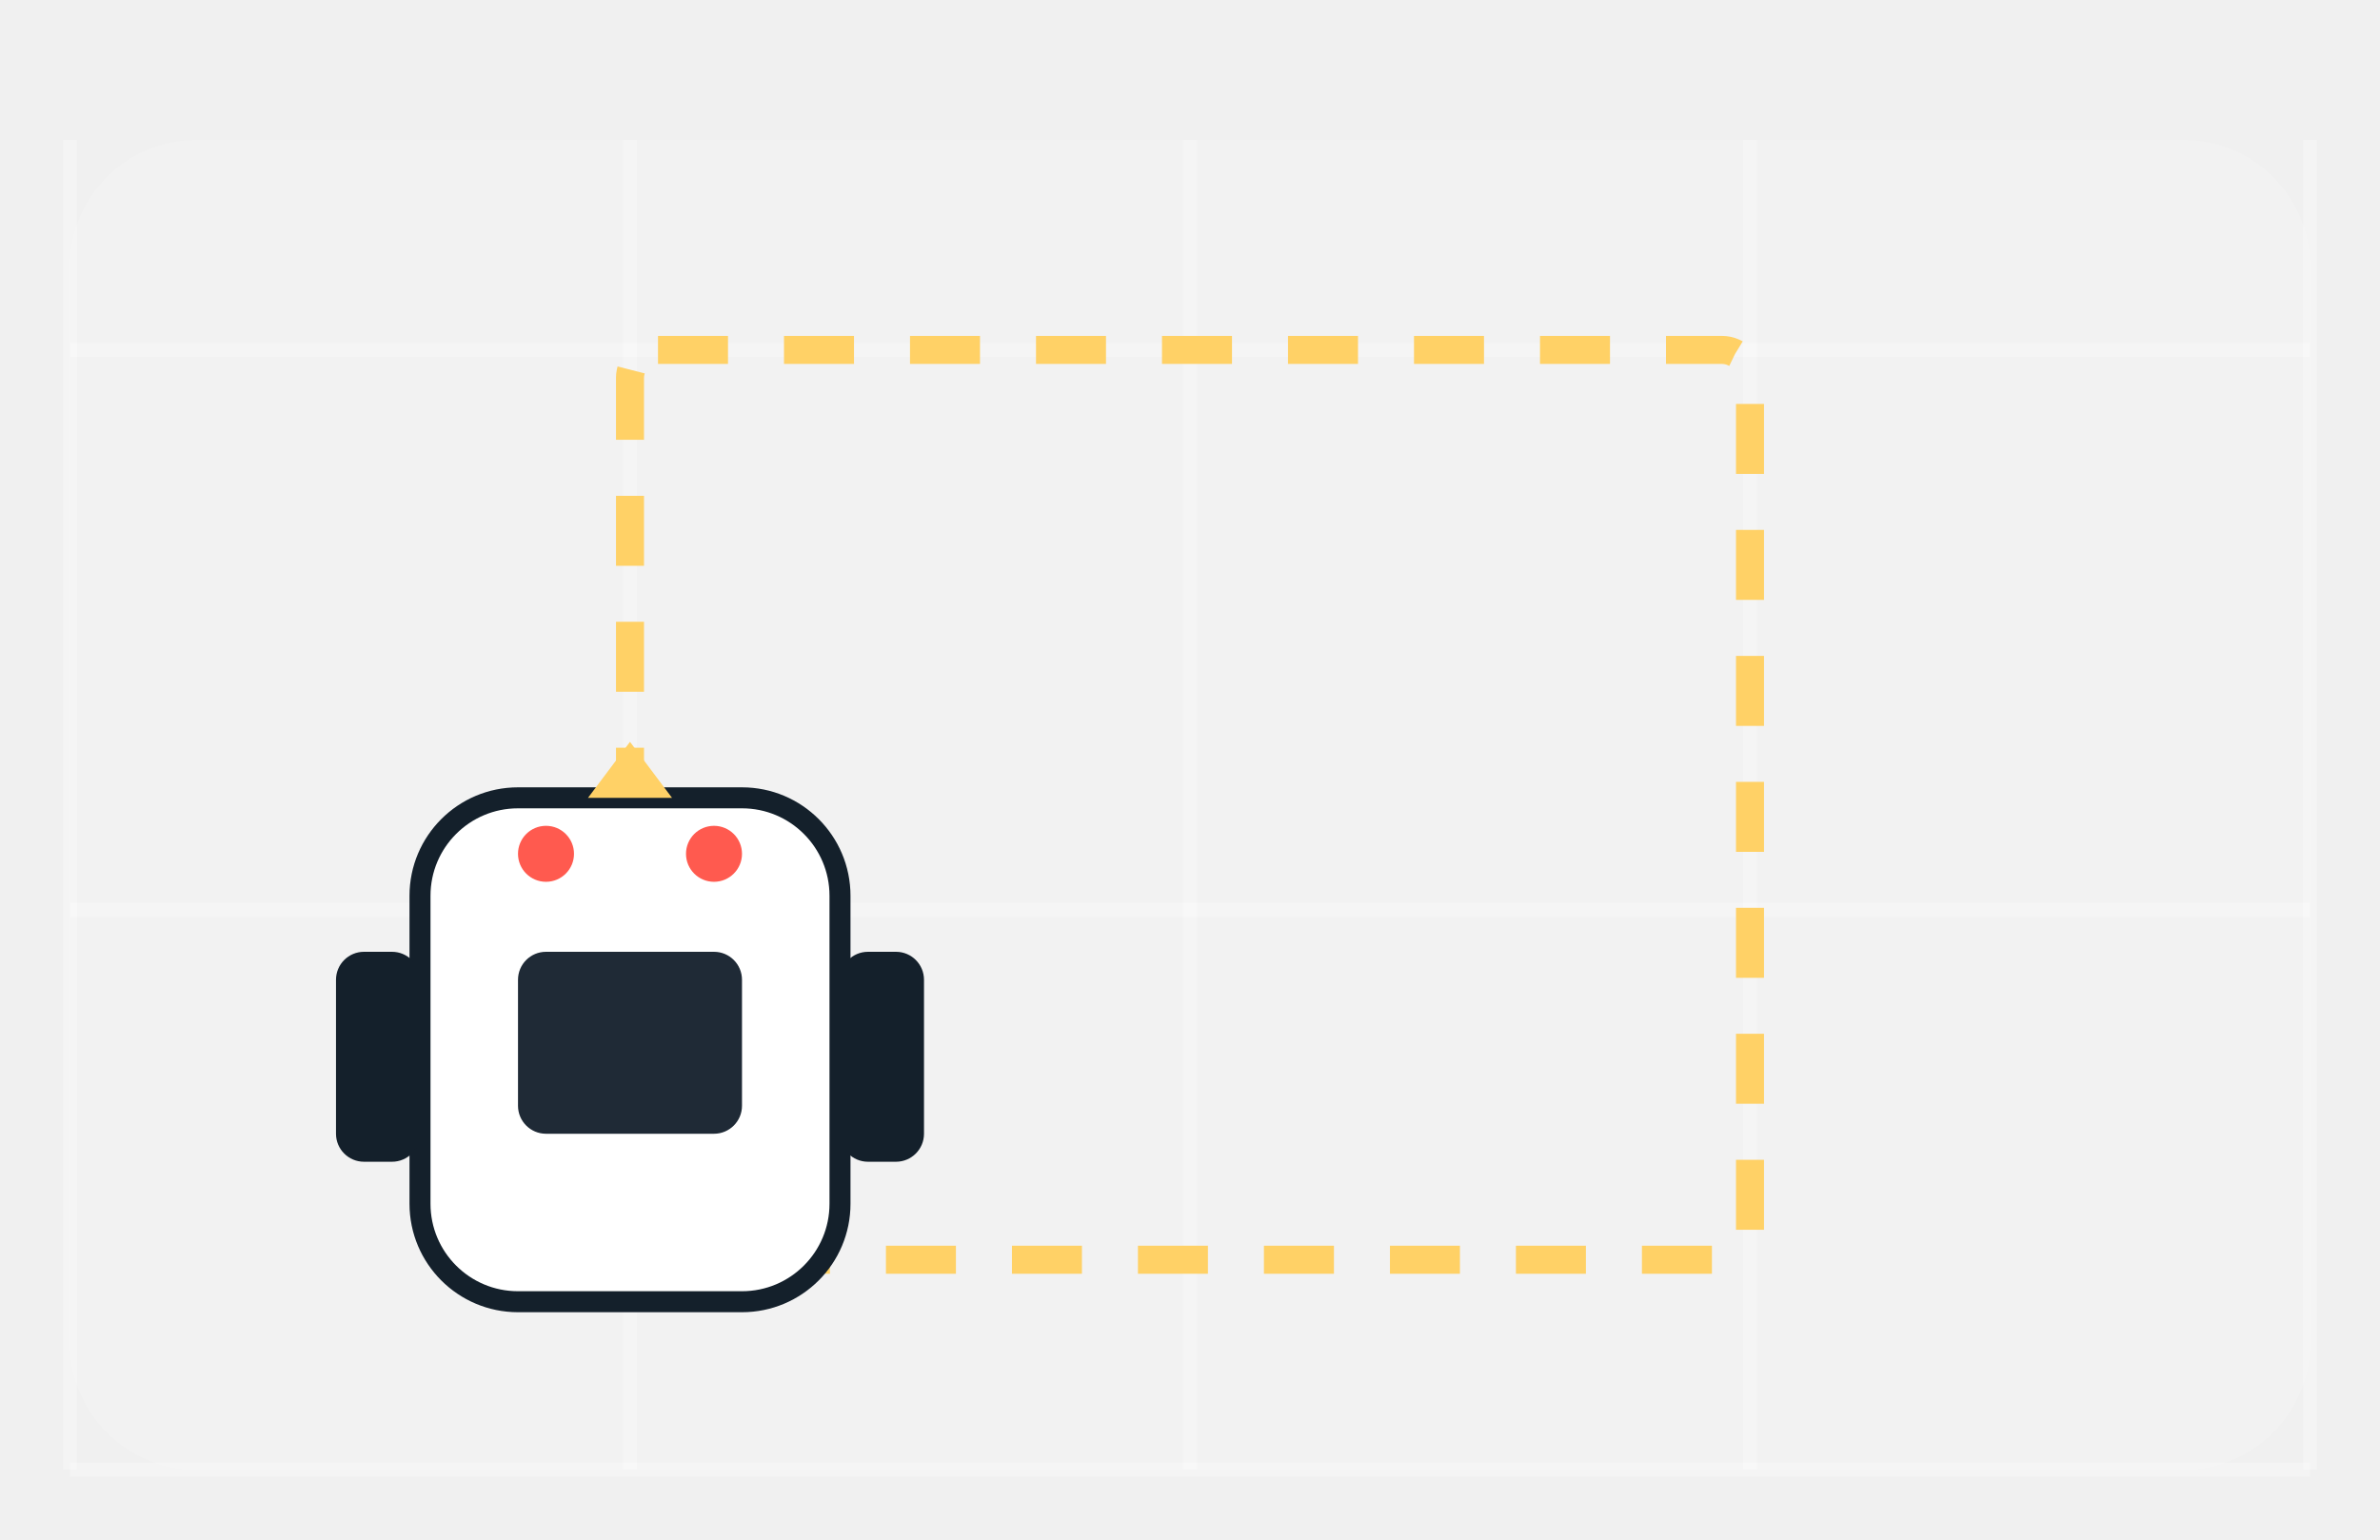
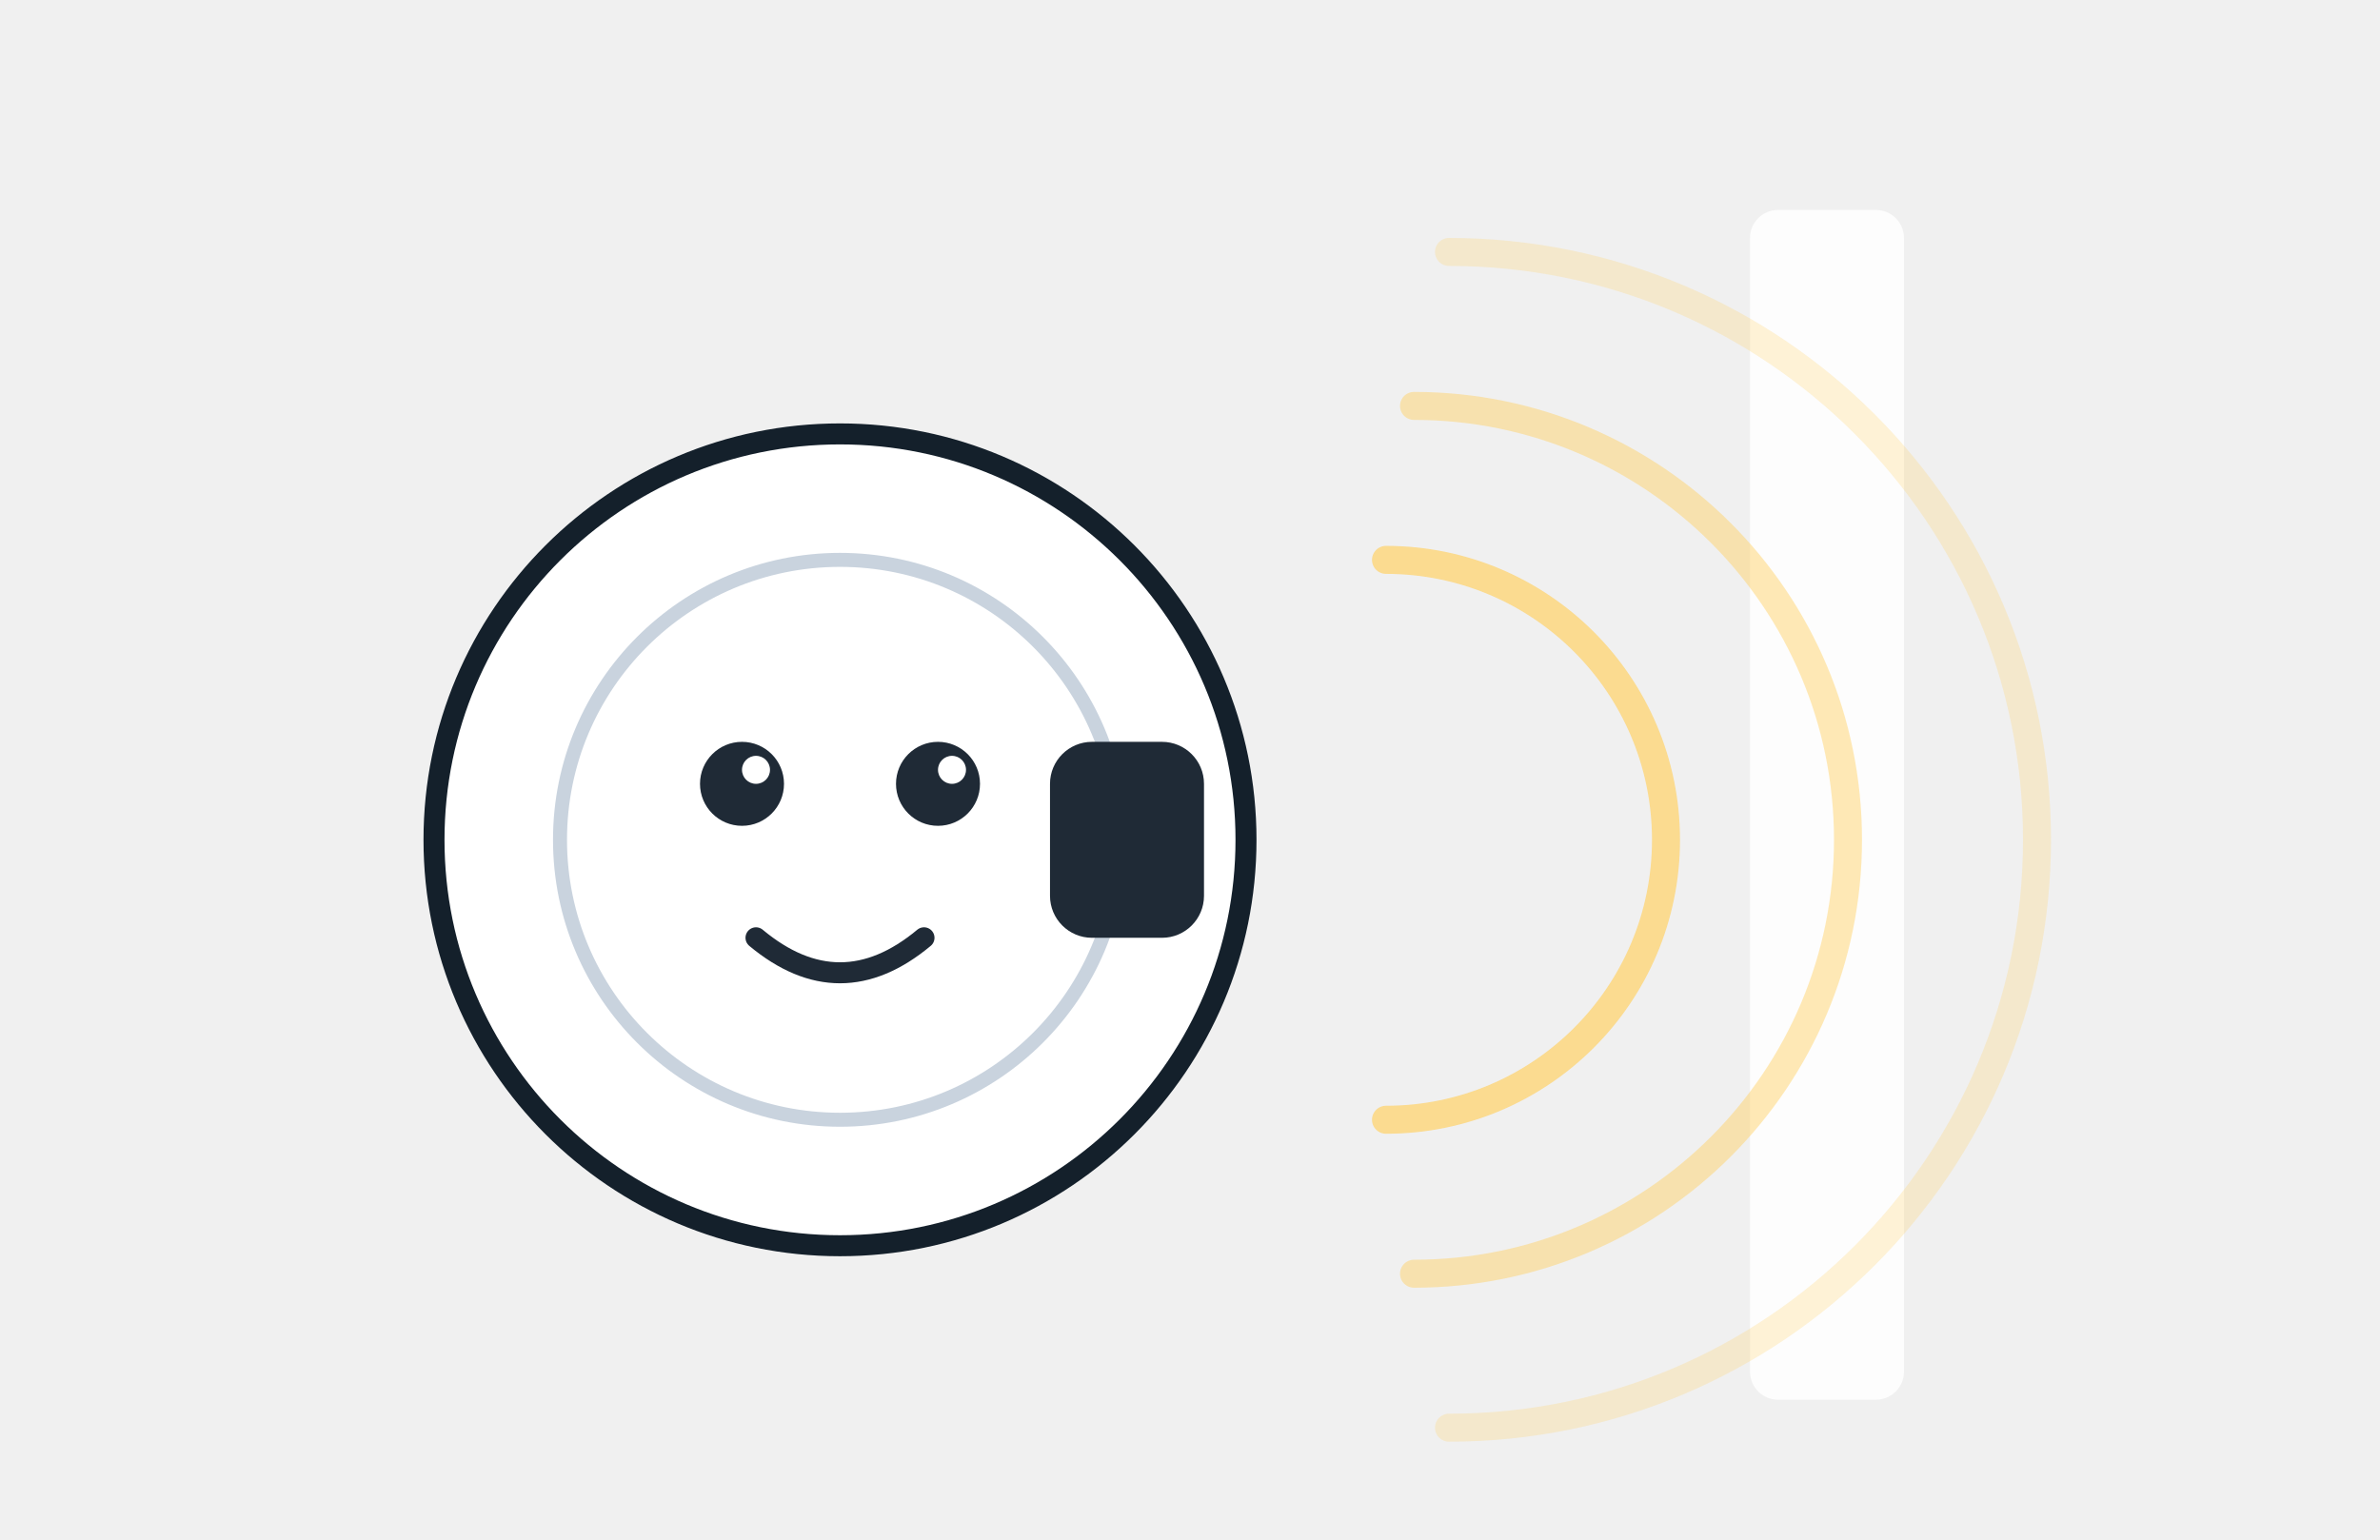
<svg xmlns="http://www.w3.org/2000/svg" viewBox="0 0 340 220" role="img" aria-label="">
-   <rect x="10" y="20" width="320" height="190" rx="18" fill="#ffffff" opacity=".12" />
-   <line x1="10" y1="20" x2="10" y2="210" stroke="#fff" stroke-opacity=".25" stroke-width="2" />
-   <line x1="90" y1="20" x2="90" y2="210" stroke="#fff" stroke-opacity=".25" stroke-width="2" />
-   <line x1="170" y1="20" x2="170" y2="210" stroke="#fff" stroke-opacity=".25" stroke-width="2" />
-   <line x1="250" y1="20" x2="250" y2="210" stroke="#fff" stroke-opacity=".25" stroke-width="2" />
-   <line x1="330" y1="20" x2="330" y2="210" stroke="#fff" stroke-opacity=".25" stroke-width="2" />
-   <line x1="10" y1="50" x2="330" y2="50" stroke="#fff" stroke-opacity=".25" stroke-width="2" />
-   <line x1="10" y1="130" x2="330" y2="130" stroke="#fff" stroke-opacity=".25" stroke-width="2" />
-   <line x1="10" y1="210" x2="330" y2="210" stroke="#fff" stroke-opacity=".25" stroke-width="2" />
-   <rect x="90" y="50" width="160" height="130" fill="none" stroke="#ffd166" stroke-width="4" stroke-dasharray="10 8" rx="4" />
-   <g transform="translate(90 150) rotate(0)">
-     <rect x="-30" y="-36" width="60" height="72" rx="14" fill="#fff" stroke="#14202b" stroke-width="3" />
-     <rect x="-42" y="-14" width="12" height="30" rx="4" fill="#14202b" />
-     <rect x="30" y="-14" width="12" height="30" rx="4" fill="#14202b" />
-     <rect x="-16" y="-14" width="32" height="26" rx="4" fill="#1f2a36" />
-     <circle cx="-12" cy="-28" r="4" fill="#ff5a4f" />
-     <circle cx="12" cy="-28" r="4" fill="#ff5a4f" />
-     <path d="M0 -44 l-6 8 h12 z" fill="#ffd166" />
+   <rect x="250" y="30" width="22" height="170" rx="4" fill="#fff" fill-opacity=".85" />
+   <path d="M158 80 A40 40 0 0 1 158 160" transform="translate(40 0)" fill="none" stroke="#ffd166" stroke-width="4" stroke-linecap="round" opacity="0.70" />
+   <path d="M162 58 A62 62 0 0 1 162 182" transform="translate(40 0)" fill="none" stroke="#ffd166" stroke-width="4" stroke-linecap="round" opacity="0.48" />
+   <path d="M167 36 A84 84 0 0 1 167 204" transform="translate(40 0)" fill="none" stroke="#ffd166" stroke-width="4" stroke-linecap="round" opacity="0.26" />
+   <g transform="translate(120 120)">
+     <circle r="58" fill="#fff" stroke="#14202b" stroke-width="3" />
+     <circle r="40" fill="none" stroke="#c9d3de" stroke-width="2" />
+     <rect x="30" y="-14" width="22" height="28" rx="6" fill="#1f2a36" />
+     <circle cx="-14" cy="-8" r="6" fill="#1f2a36" />
+     <circle cx="14" cy="-8" r="6" fill="#1f2a36" />
+     <circle cx="-12" cy="-10" r="2" fill="#fff" />
+     <circle cx="16" cy="-10" r="2" fill="#fff" />
+     <path d="M-12 14 Q0 24 12 14" fill="none" stroke="#1f2a36" stroke-width="3" stroke-linecap="round" />
  </g>
</svg>
